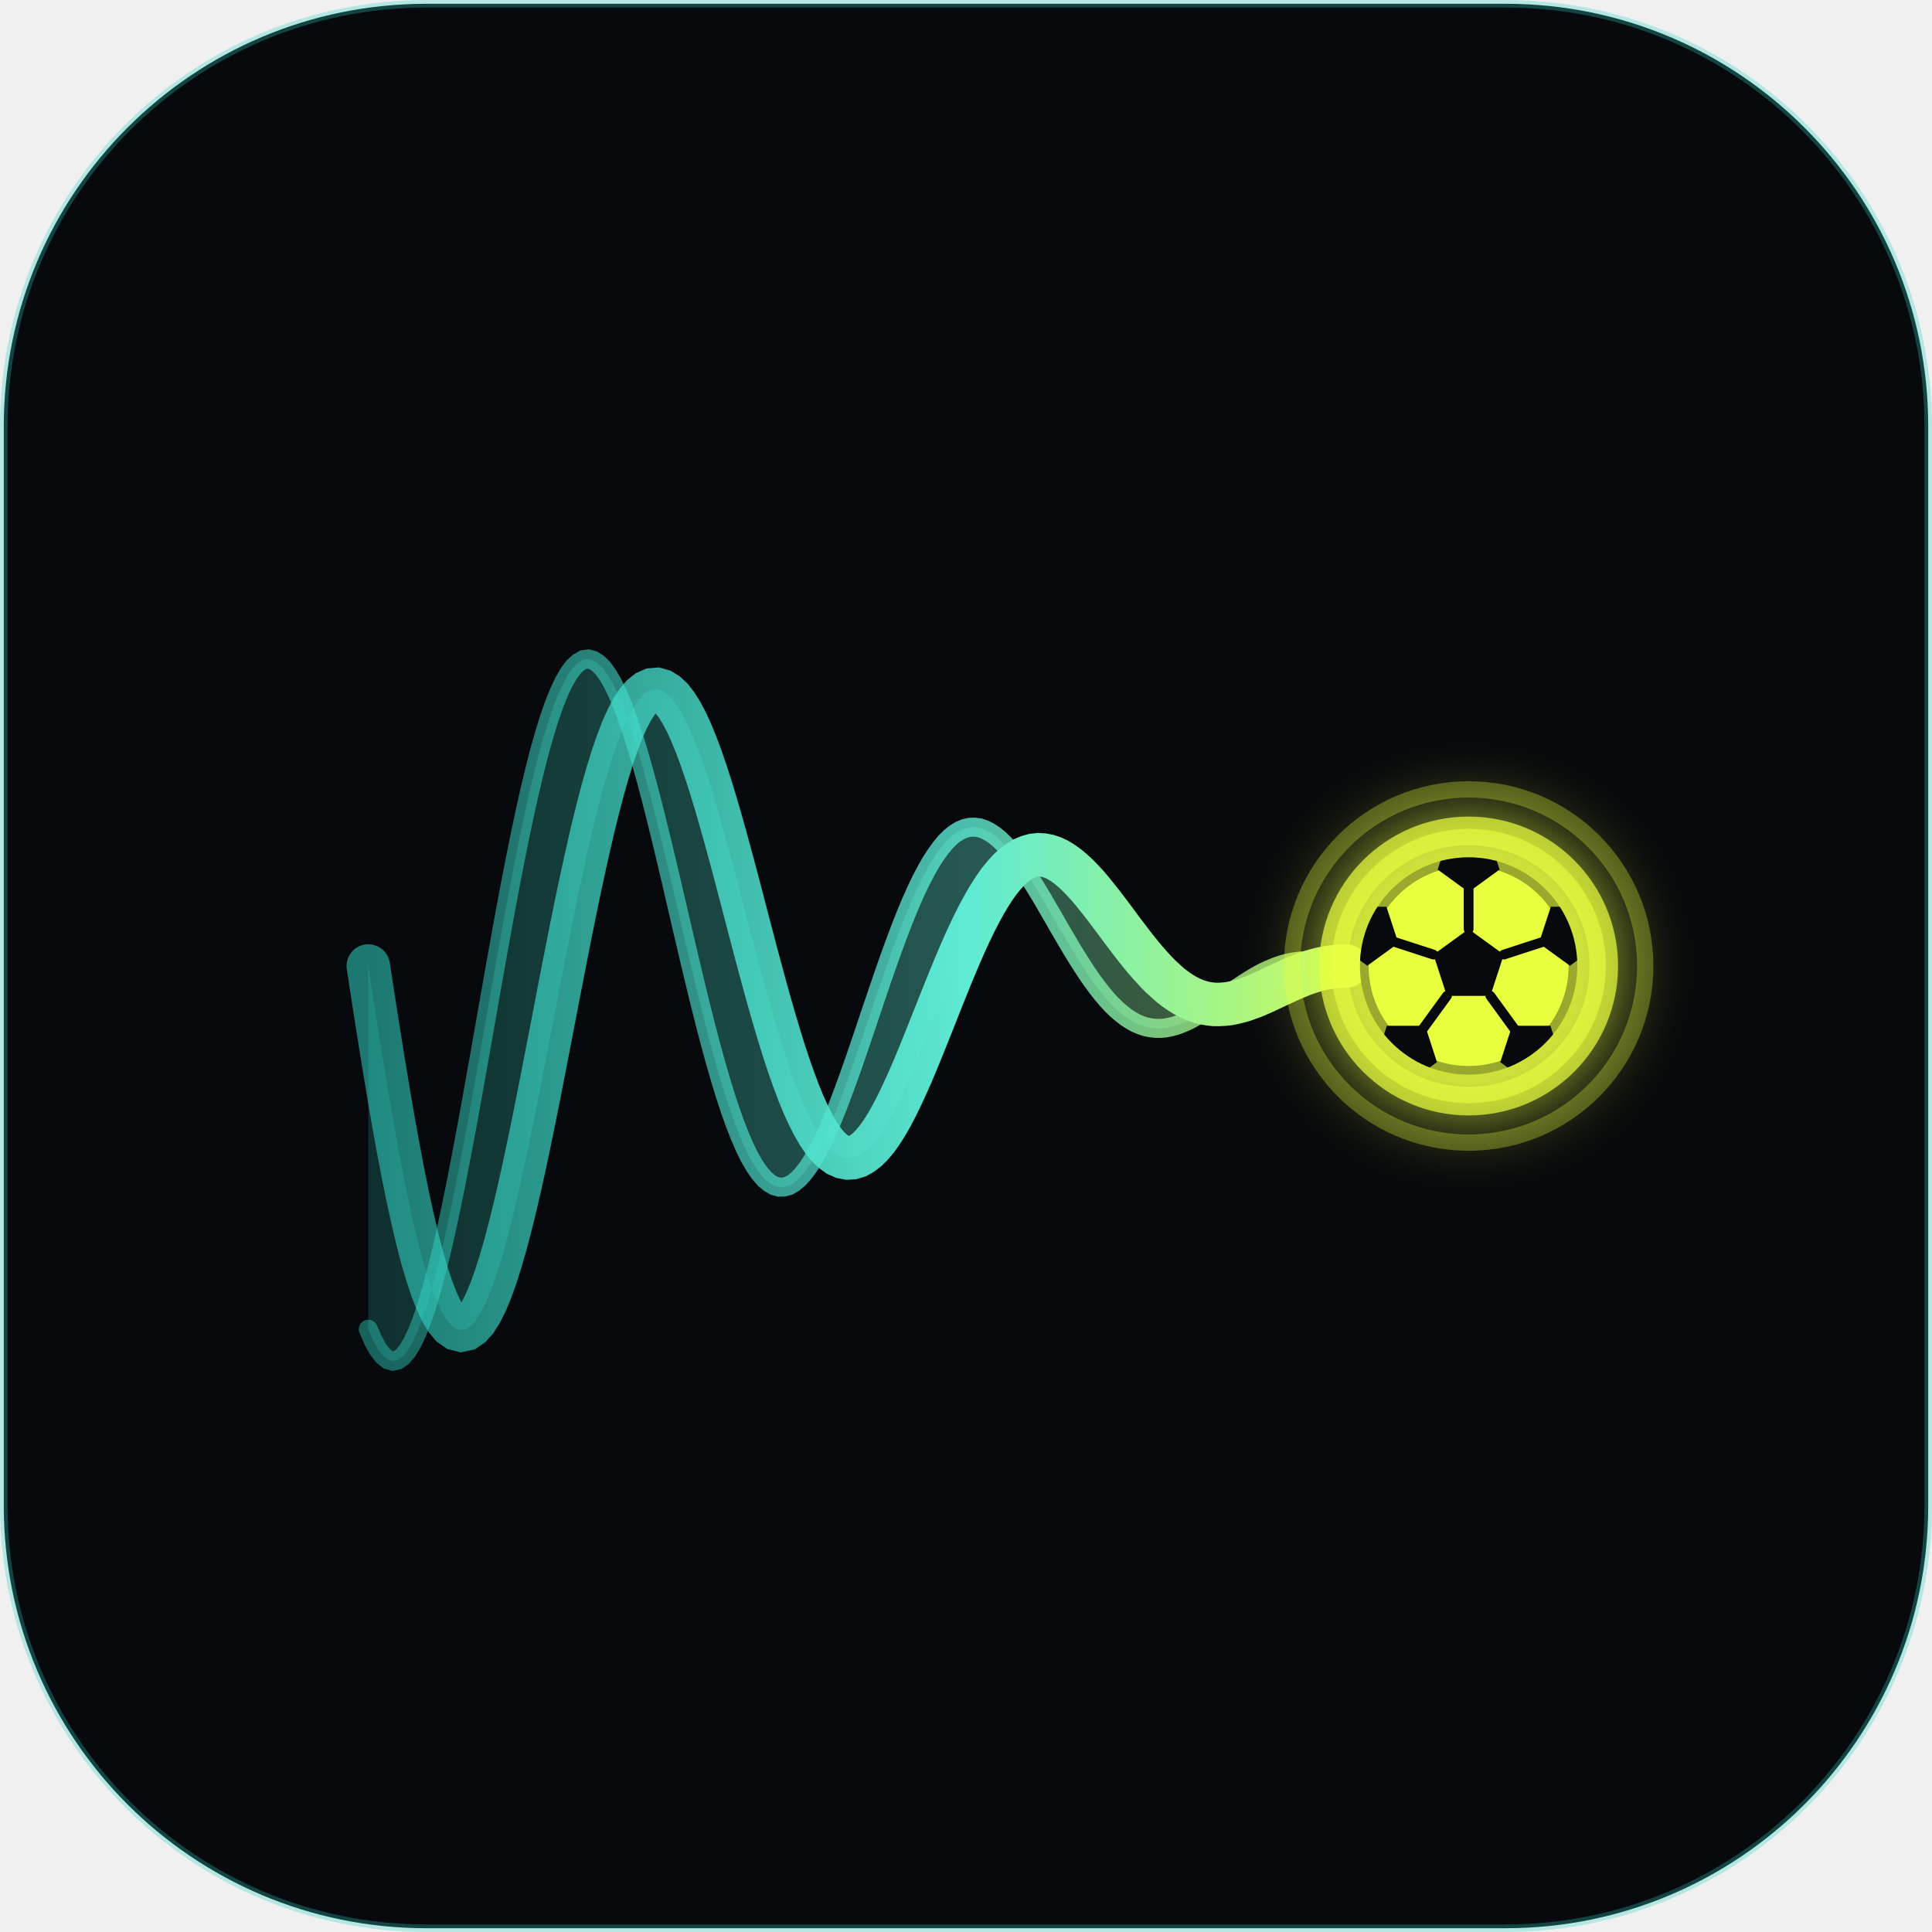
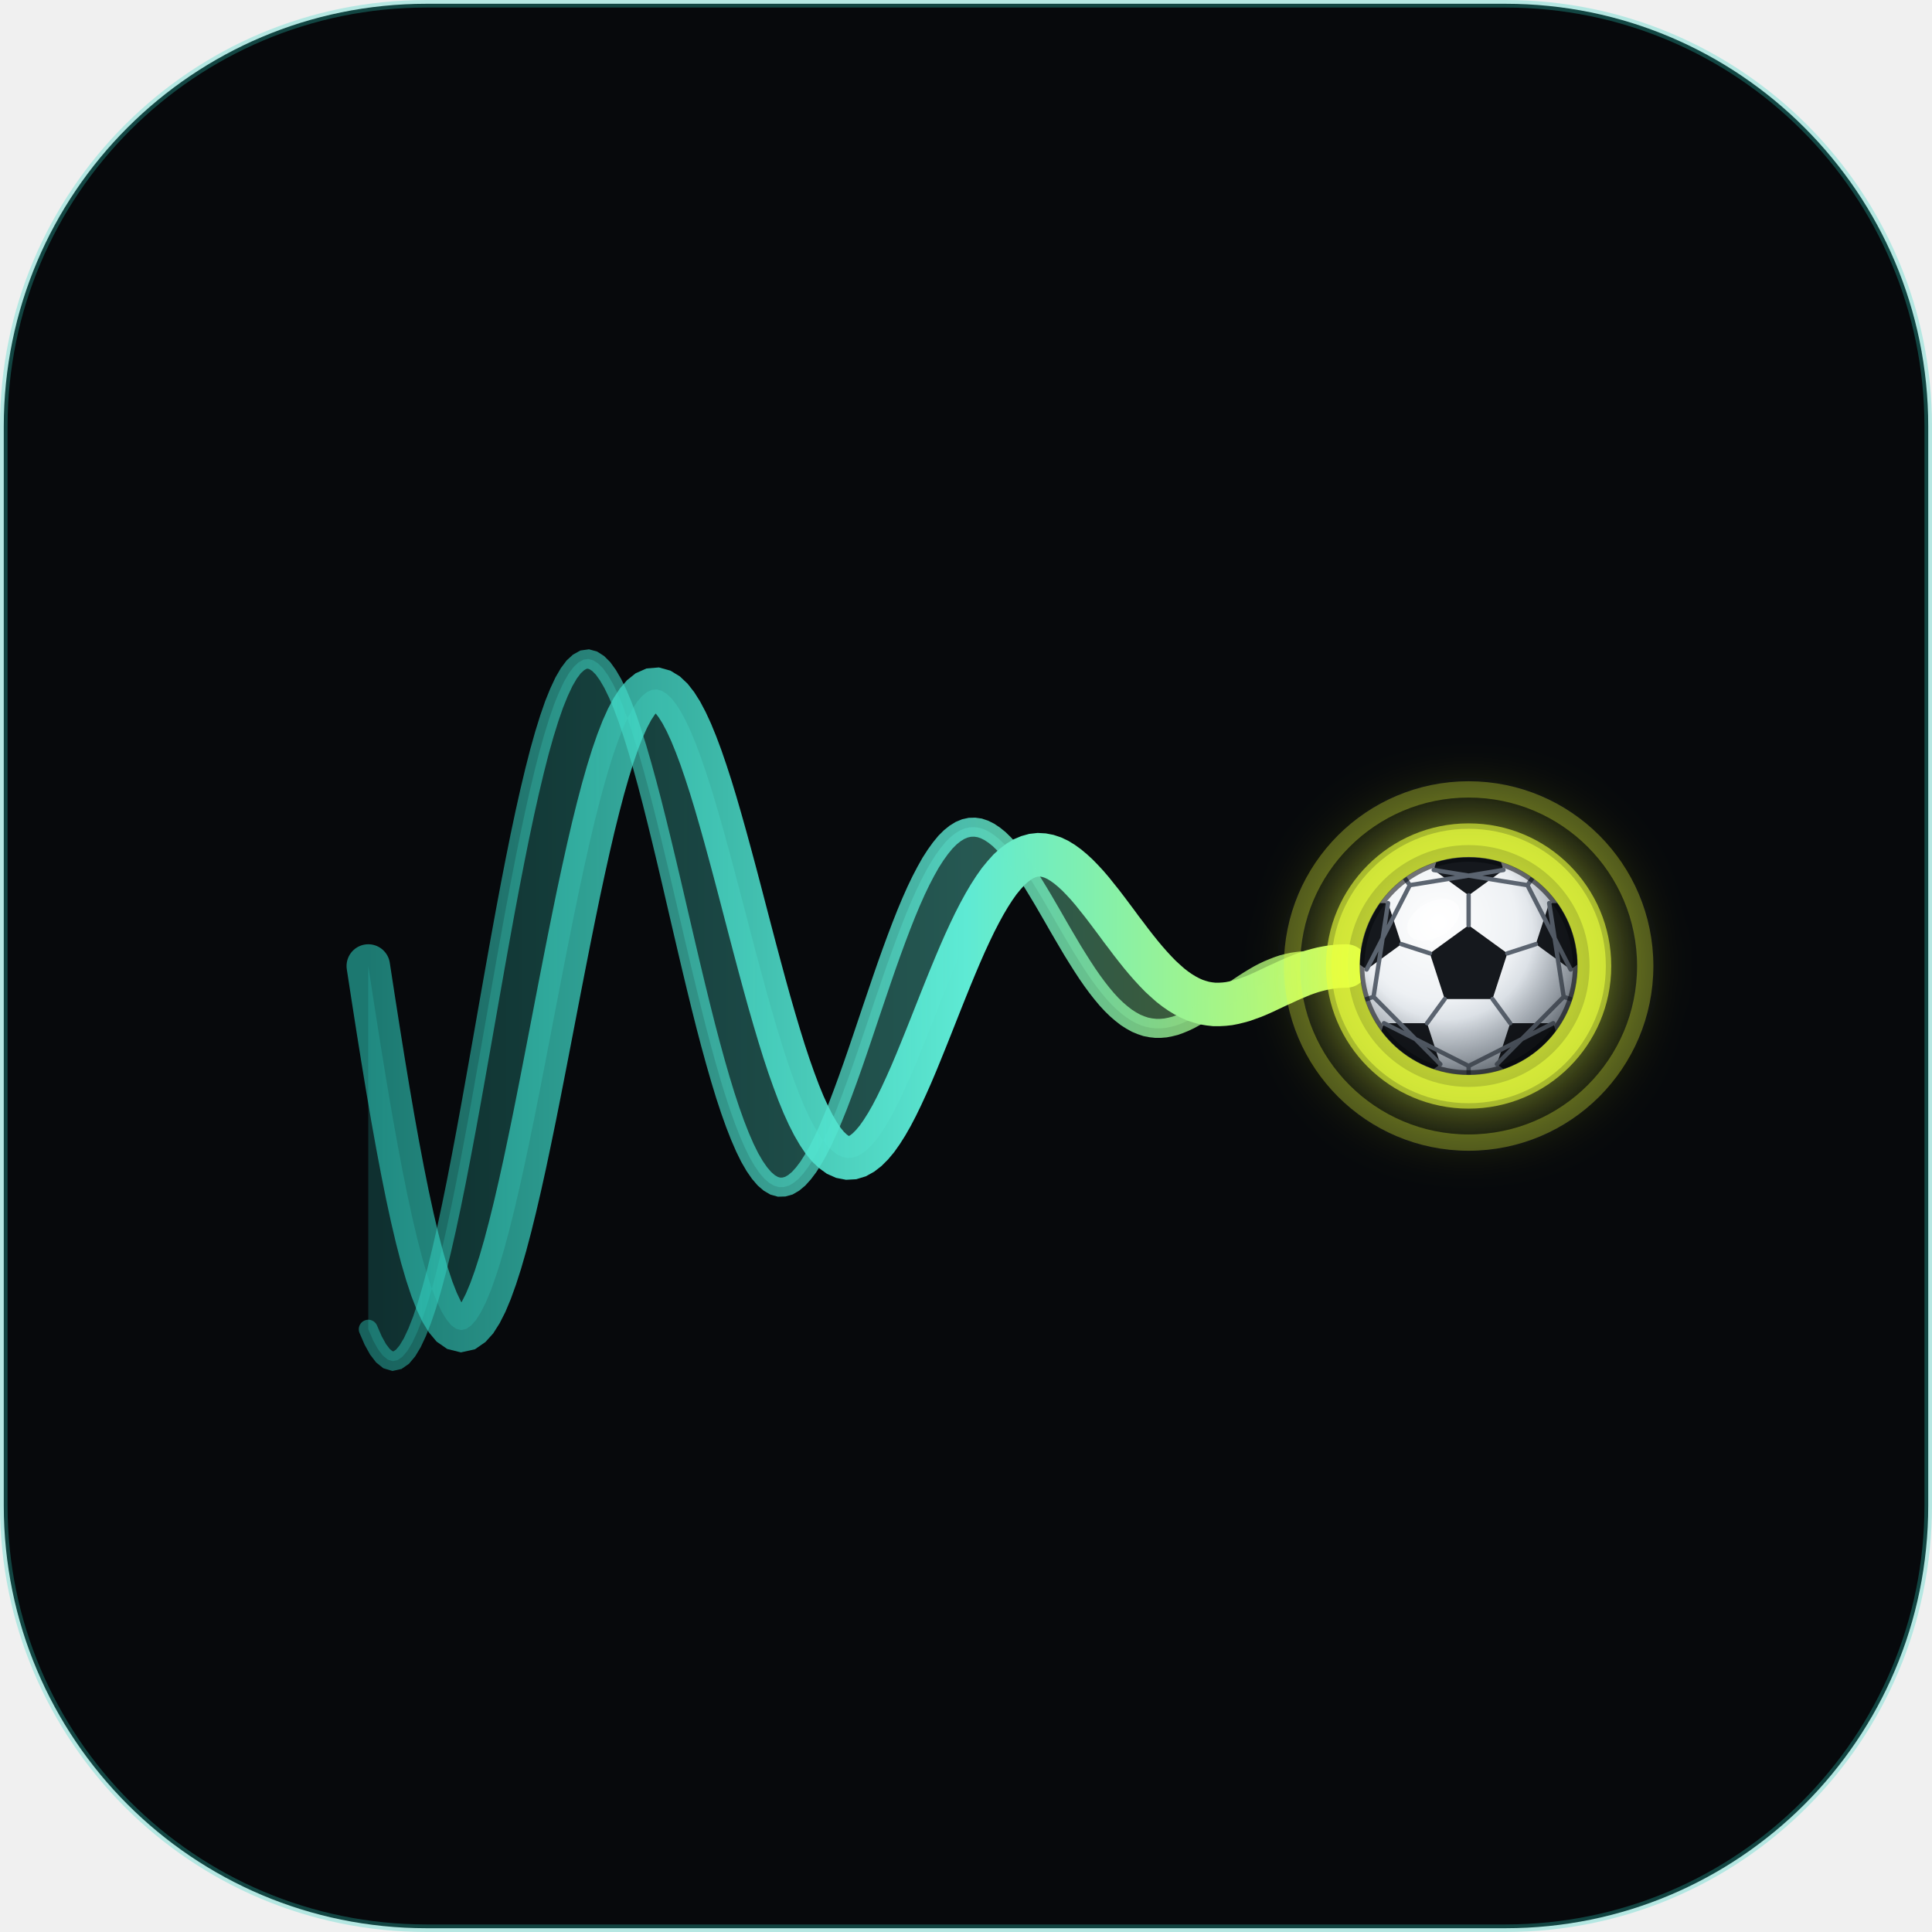
<svg xmlns="http://www.w3.org/2000/svg" viewBox="0 0 512 512" width="512" height="512">
  <defs>
    <filter id="glow" x="-50%" y="-50%" width="200%" height="200%">
      <feGaussianBlur stdDeviation="2.6" result="b" />
      <feMerge>
        <feMergeNode in="b" />
        <feMergeNode in="SourceGraphic" />
      </feMerge>
    </filter>
  </defs>
  <rect x="1" y="1" width="510" height="510" rx="112" fill="#07090C" stroke="#2ED3C3" stroke-opacity="0.3" stroke-width="2" />
  <g transform="translate(76 76) scale(3.6)">
    <defs>
      <linearGradient id="gkd" x1="6" y1="0" x2="86" y2="0" gradientUnits="userSpaceOnUse">
        <stop offset="0" stop-color="#2ED3C3" stop-opacity="0.55" />
        <stop offset="0.55" stop-color="#5EEAD4" />
        <stop offset="1" stop-color="#E8FF3F" />
      </linearGradient>
    </defs>
    <path d="M6.00 50.00 L6.36 52.34 L6.72 54.64 L7.08 56.89 L7.44 59.07 L7.80 61.17 L8.16 63.17 L8.52 65.07 L8.88 66.86 L9.24 68.52 L9.60 70.05 L9.96 71.44 L10.32 72.67 L10.68 73.76 L11.04 74.68 L11.40 75.44 L11.76 76.03 L12.12 76.46 L12.48 76.71 L12.84 76.80 L13.20 76.72 L13.56 76.47 L13.92 76.07 L14.28 75.50 L14.64 74.79 L15.00 73.93 L15.36 72.93 L15.72 71.81 L16.08 70.56 L16.44 69.20 L16.80 67.74 L17.16 66.19 L17.52 64.56 L17.88 62.85 L18.24 61.10 L18.60 59.29 L18.96 57.45 L19.32 55.59 L19.68 53.72 L20.04 51.85 L20.40 50.00 L20.76 48.17 L21.12 46.38 L21.48 44.63 L21.84 42.95 L22.20 41.33 L22.56 39.78 L22.92 38.33 L23.28 36.96 L23.64 35.70 L24.00 34.54 L24.36 33.50 L24.72 32.57 L25.08 31.77 L25.44 31.09 L25.80 30.54 L26.16 30.12 L26.52 29.83 L26.88 29.67 L27.24 29.64 L27.60 29.74 L27.96 29.96 L28.32 30.30 L28.68 30.76 L29.04 31.33 L29.40 32.01 L29.76 32.79 L30.12 33.67 L30.48 34.63 L30.84 35.68 L31.20 36.79 L31.56 37.97 L31.92 39.21 L32.28 40.49 L32.64 41.81 L33.00 43.15 L33.36 44.52 L33.72 45.90 L34.08 47.28 L34.44 48.65 L34.80 50.00 L35.16 51.33 L35.52 52.63 L35.88 53.88 L36.24 55.09 L36.60 56.25 L36.96 57.34 L37.32 58.36 L37.68 59.32 L38.04 60.20 L38.40 60.99 L38.76 61.70 L39.12 62.32 L39.48 62.86 L39.84 63.30 L40.20 63.64 L40.56 63.90 L40.92 64.06 L41.28 64.13 L41.64 64.11 L42.00 64.00 L42.36 63.80 L42.72 63.52 L43.08 63.16 L43.44 62.73 L43.80 62.22 L44.16 61.65 L44.52 61.02 L44.88 60.33 L45.24 59.59 L45.60 58.81 L45.96 58.00 L46.32 57.15 L46.68 56.27 L47.04 55.38 L47.40 54.48 L47.76 53.57 L48.12 52.66 L48.48 51.76 L48.84 50.87 L49.20 50.00 L49.56 49.15 L49.92 48.33 L50.28 47.55 L50.64 46.80 L51.00 46.10 L51.36 45.44 L51.72 44.83 L52.08 44.27 L52.44 43.76 L52.80 43.32 L53.16 42.92 L53.52 42.59 L53.88 42.32 L54.24 42.10 L54.60 41.95 L54.96 41.85 L55.32 41.81 L55.68 41.83 L56.04 41.90 L56.40 42.02 L56.76 42.19 L57.12 42.41 L57.48 42.67 L57.84 42.97 L58.20 43.30 L58.56 43.67 L58.92 44.06 L59.28 44.48 L59.64 44.93 L60.00 45.38 L60.36 45.85 L60.72 46.33 L61.08 46.81 L61.44 47.30 L61.80 47.77 L62.16 48.25 L62.52 48.71 L62.88 49.16 L63.24 49.59 L63.60 50.00 L63.96 50.39 L64.32 50.76 L64.68 51.09 L65.04 51.41 L65.40 51.69 L65.76 51.94 L66.12 52.16 L66.48 52.35 L66.84 52.51 L67.20 52.63 L67.56 52.73 L67.92 52.79 L68.28 52.83 L68.64 52.83 L69.00 52.81 L69.36 52.77 L69.72 52.70 L70.08 52.61 L70.44 52.51 L70.80 52.38 L71.16 52.25 L71.52 52.10 L71.88 51.94 L72.24 51.77 L72.60 51.60 L72.96 51.43 L73.32 51.27 L73.68 51.10 L74.04 50.94 L74.40 50.79 L74.76 50.64 L75.12 50.51 L75.48 50.39 L75.84 50.29 L76.20 50.20 L76.56 50.13 L76.92 50.07 L77.28 50.03 L77.64 50.01 L78.00 50.00 L78.00 50.00 L77.64 49.92 L77.28 49.85 L76.92 49.78 L76.56 49.71 L76.20 49.66 L75.84 49.63 L75.48 49.61 L75.12 49.60 L74.76 49.62 L74.40 49.66 L74.04 49.71 L73.68 49.79 L73.32 49.88 L72.96 50.00 L72.60 50.14 L72.24 50.29 L71.88 50.46 L71.52 50.65 L71.16 50.86 L70.80 51.08 L70.44 51.31 L70.08 51.55 L69.72 51.80 L69.36 52.06 L69.00 52.32 L68.64 52.57 L68.28 52.83 L67.92 53.07 L67.56 53.31 L67.20 53.54 L66.84 53.75 L66.48 53.95 L66.12 54.12 L65.76 54.27 L65.40 54.40 L65.04 54.49 L64.68 54.56 L64.32 54.59 L63.96 54.59 L63.60 54.55 L63.24 54.48 L62.88 54.36 L62.52 54.21 L62.16 54.01 L61.80 53.78 L61.44 53.50 L61.08 53.19 L60.72 52.84 L60.36 52.45 L60.00 52.02 L59.64 51.56 L59.28 51.07 L58.92 50.55 L58.56 50.00 L58.20 49.43 L57.84 48.85 L57.48 48.24 L57.12 47.63 L56.76 47.01 L56.40 46.38 L56.04 45.76 L55.68 45.14 L55.32 44.54 L54.96 43.95 L54.60 43.38 L54.24 42.83 L53.88 42.32 L53.52 41.84 L53.16 41.40 L52.80 41.01 L52.44 40.66 L52.08 40.37 L51.72 40.13 L51.36 39.95 L51.00 39.83 L50.64 39.78 L50.28 39.79 L49.92 39.87 L49.56 40.02 L49.20 40.24 L48.84 40.53 L48.48 40.89 L48.12 41.33 L47.76 41.83 L47.40 42.39 L47.04 43.03 L46.68 43.72 L46.32 44.47 L45.96 45.28 L45.60 46.14 L45.24 47.05 L44.88 48.00 L44.52 48.98 L44.16 49.99 L43.80 51.03 L43.44 52.09 L43.08 53.15 L42.72 54.22 L42.36 55.29 L42.00 56.35 L41.64 57.39 L41.28 58.40 L40.92 59.38 L40.56 60.33 L40.20 61.22 L39.84 62.07 L39.48 62.85 L39.12 63.57 L38.76 64.21 L38.40 64.78 L38.04 65.26 L37.68 65.66 L37.32 65.96 L36.96 66.17 L36.60 66.27 L36.24 66.28 L35.88 66.18 L35.52 65.97 L35.16 65.66 L34.80 65.24 L34.44 64.72 L34.08 64.10 L33.72 63.37 L33.36 62.54 L33.00 61.62 L32.64 60.61 L32.28 59.52 L31.92 58.34 L31.56 57.09 L31.20 55.78 L30.84 54.41 L30.48 52.98 L30.12 51.51 L29.76 50.01 L29.40 48.48 L29.04 46.94 L28.68 45.39 L28.32 43.84 L27.96 42.31 L27.60 40.81 L27.24 39.34 L26.88 37.91 L26.52 36.54 L26.16 35.23 L25.80 33.99 L25.44 32.84 L25.08 31.77 L24.72 30.81 L24.36 29.95 L24.00 29.21 L23.64 28.59 L23.28 28.09 L22.92 27.73 L22.56 27.50 L22.20 27.40 L21.84 27.45 L21.48 27.65 L21.12 27.98 L20.76 28.46 L20.40 29.08 L20.04 29.85 L19.68 30.74 L19.32 31.78 L18.96 32.94 L18.60 34.22 L18.24 35.63 L17.88 37.14 L17.52 38.75 L17.16 40.45 L16.80 42.24 L16.44 44.09 L16.08 46.01 L15.72 47.98 L15.36 49.99 L15.00 52.02 L14.64 54.07 L14.28 56.11 L13.92 58.14 L13.56 60.15 L13.20 62.12 L12.84 64.03 L12.48 65.89 L12.12 67.66 L11.76 69.35 L11.40 70.93 L11.04 72.40 L10.68 73.75 L10.32 74.97 L9.96 76.04 L9.60 76.96 L9.24 77.73 L8.88 78.33 L8.52 78.76 L8.16 79.01 L7.80 79.09 L7.44 78.98 L7.08 78.69 L6.72 78.22 L6.36 77.57 L6.00 76.74 Z" fill="url(#gkd)" fill-opacity="0.35" />
    <path d="M6.00 50.00 L6.36 52.34 L6.72 54.64 L7.08 56.89 L7.44 59.07 L7.80 61.17 L8.16 63.17 L8.52 65.07 L8.88 66.86 L9.24 68.52 L9.60 70.05 L9.96 71.44 L10.32 72.67 L10.68 73.76 L11.04 74.68 L11.40 75.44 L11.76 76.03 L12.12 76.46 L12.48 76.71 L12.84 76.80 L13.20 76.72 L13.56 76.47 L13.92 76.07 L14.28 75.50 L14.64 74.79 L15.00 73.93 L15.36 72.93 L15.72 71.81 L16.08 70.56 L16.44 69.20 L16.80 67.74 L17.16 66.19 L17.52 64.56 L17.88 62.85 L18.24 61.10 L18.60 59.29 L18.96 57.45 L19.32 55.59 L19.68 53.72 L20.04 51.85 L20.40 50.00 L20.76 48.17 L21.12 46.38 L21.48 44.63 L21.84 42.95 L22.20 41.33 L22.56 39.78 L22.92 38.33 L23.28 36.96 L23.64 35.70 L24.00 34.54 L24.36 33.50 L24.72 32.57 L25.08 31.77 L25.44 31.09 L25.80 30.54 L26.16 30.12 L26.52 29.83 L26.88 29.67 L27.24 29.64 L27.60 29.74 L27.96 29.96 L28.32 30.30 L28.68 30.76 L29.04 31.33 L29.40 32.01 L29.76 32.79 L30.12 33.67 L30.48 34.63 L30.84 35.68 L31.20 36.79 L31.56 37.97 L31.92 39.21 L32.28 40.49 L32.64 41.81 L33.00 43.15 L33.36 44.52 L33.72 45.90 L34.08 47.28 L34.44 48.65 L34.80 50.00 L35.16 51.33 L35.52 52.63 L35.88 53.88 L36.24 55.09 L36.60 56.25 L36.96 57.34 L37.32 58.36 L37.68 59.32 L38.04 60.20 L38.40 60.99 L38.76 61.70 L39.12 62.32 L39.48 62.86 L39.84 63.30 L40.20 63.64 L40.56 63.90 L40.92 64.06 L41.28 64.13 L41.64 64.11 L42.00 64.00 L42.36 63.80 L42.72 63.52 L43.08 63.16 L43.44 62.73 L43.80 62.22 L44.16 61.65 L44.52 61.02 L44.88 60.33 L45.24 59.59 L45.60 58.81 L45.96 58.00 L46.32 57.15 L46.68 56.27 L47.04 55.38 L47.40 54.48 L47.76 53.57 L48.12 52.66 L48.48 51.76 L48.84 50.87 L49.20 50.00 L49.56 49.15 L49.92 48.33 L50.28 47.55 L50.64 46.80 L51.00 46.10 L51.36 45.44 L51.72 44.83 L52.08 44.27 L52.44 43.76 L52.80 43.32 L53.16 42.92 L53.52 42.59 L53.88 42.32 L54.24 42.10 L54.60 41.95 L54.96 41.85 L55.32 41.81 L55.68 41.83 L56.04 41.90 L56.40 42.02 L56.76 42.19 L57.12 42.41 L57.48 42.67 L57.84 42.97 L58.20 43.30 L58.56 43.67 L58.92 44.06 L59.28 44.48 L59.64 44.93 L60.00 45.38 L60.36 45.85 L60.72 46.33 L61.08 46.81 L61.44 47.30 L61.80 47.77 L62.16 48.25 L62.52 48.71 L62.88 49.16 L63.24 49.59 L63.60 50.00 L63.96 50.39 L64.32 50.76 L64.68 51.09 L65.04 51.41 L65.40 51.69 L65.76 51.94 L66.12 52.16 L66.48 52.35 L66.84 52.51 L67.20 52.63 L67.56 52.73 L67.92 52.79 L68.28 52.83 L68.64 52.83 L69.00 52.81 L69.36 52.77 L69.72 52.70 L70.08 52.61 L70.44 52.51 L70.80 52.38 L71.16 52.25 L71.52 52.10 L71.88 51.94 L72.24 51.77 L72.60 51.60 L72.96 51.43 L73.32 51.27 L73.68 51.10 L74.04 50.94 L74.40 50.79 L74.76 50.64 L75.12 50.51 L75.48 50.39 L75.84 50.29 L76.20 50.20 L76.56 50.13 L76.92 50.07 L77.28 50.03 L77.64 50.01 L78.00 50.00" fill="none" stroke="url(#gkd)" stroke-width="3.2" stroke-linecap="round" />
    <path d="M6.00 76.74 L6.36 77.57 L6.72 78.22 L7.08 78.69 L7.44 78.98 L7.80 79.09 L8.16 79.01 L8.52 78.76 L8.88 78.33 L9.24 77.73 L9.60 76.96 L9.96 76.04 L10.32 74.97 L10.68 73.75 L11.04 72.40 L11.40 70.93 L11.76 69.35 L12.12 67.66 L12.48 65.89 L12.84 64.03 L13.20 62.12 L13.56 60.15 L13.92 58.14 L14.28 56.11 L14.64 54.07 L15.00 52.02 L15.36 49.99 L15.72 47.98 L16.08 46.01 L16.44 44.09 L16.80 42.24 L17.16 40.45 L17.52 38.75 L17.88 37.14 L18.24 35.63 L18.60 34.22 L18.96 32.94 L19.32 31.78 L19.68 30.74 L20.04 29.85 L20.40 29.08 L20.76 28.46 L21.12 27.98 L21.48 27.65 L21.84 27.45 L22.20 27.40 L22.56 27.50 L22.92 27.73 L23.28 28.09 L23.64 28.59 L24.00 29.21 L24.36 29.95 L24.72 30.81 L25.08 31.77 L25.44 32.84 L25.80 33.99 L26.16 35.23 L26.52 36.54 L26.88 37.91 L27.24 39.34 L27.60 40.81 L27.96 42.31 L28.32 43.84 L28.68 45.39 L29.04 46.94 L29.40 48.48 L29.76 50.01 L30.12 51.51 L30.48 52.98 L30.84 54.41 L31.20 55.78 L31.56 57.09 L31.92 58.34 L32.28 59.52 L32.64 60.61 L33.00 61.62 L33.36 62.54 L33.72 63.37 L34.08 64.10 L34.44 64.72 L34.80 65.24 L35.16 65.66 L35.52 65.97 L35.88 66.18 L36.24 66.28 L36.60 66.27 L36.96 66.17 L37.32 65.96 L37.68 65.66 L38.04 65.26 L38.40 64.78 L38.76 64.21 L39.12 63.57 L39.48 62.85 L39.84 62.07 L40.20 61.22 L40.56 60.33 L40.92 59.38 L41.28 58.40 L41.64 57.39 L42.00 56.35 L42.36 55.29 L42.72 54.22 L43.08 53.15 L43.44 52.09 L43.80 51.03 L44.16 49.99 L44.52 48.98 L44.88 48.00 L45.24 47.05 L45.60 46.14 L45.96 45.28 L46.32 44.47 L46.68 43.72 L47.04 43.03 L47.40 42.39 L47.76 41.83 L48.12 41.33 L48.48 40.89 L48.84 40.53 L49.20 40.24 L49.56 40.02 L49.92 39.87 L50.28 39.79 L50.64 39.78 L51.00 39.83 L51.36 39.95 L51.72 40.13 L52.08 40.37 L52.44 40.66 L52.80 41.01 L53.16 41.40 L53.52 41.84 L53.88 42.32 L54.24 42.83 L54.60 43.38 L54.96 43.95 L55.32 44.54 L55.68 45.14 L56.04 45.76 L56.40 46.38 L56.76 47.01 L57.12 47.63 L57.48 48.24 L57.84 48.85 L58.20 49.43 L58.56 50.00 L58.92 50.55 L59.28 51.07 L59.64 51.56 L60.00 52.02 L60.36 52.45 L60.72 52.84 L61.08 53.19 L61.44 53.50 L61.80 53.78 L62.16 54.01 L62.52 54.21 L62.88 54.36 L63.24 54.48 L63.60 54.55 L63.96 54.59 L64.32 54.59 L64.68 54.56 L65.04 54.49 L65.40 54.40 L65.76 54.27 L66.12 54.12 L66.48 53.95 L66.84 53.75 L67.20 53.54 L67.56 53.31 L67.92 53.07 L68.28 52.83 L68.64 52.57 L69.00 52.32 L69.36 52.06 L69.72 51.80 L70.08 51.55 L70.44 51.31 L70.80 51.08 L71.16 50.86 L71.52 50.65 L71.88 50.46 L72.24 50.29 L72.60 50.14 L72.96 50.00 L73.32 49.88 L73.68 49.79 L74.04 49.71 L74.40 49.66 L74.76 49.62 L75.12 49.60 L75.48 49.61 L75.84 49.63 L76.20 49.66 L76.56 49.71 L76.92 49.78 L77.28 49.85 L77.64 49.92 L78.00 50.00" fill="none" stroke="url(#gkd)" stroke-width="1.4" stroke-opacity="0.8" stroke-linecap="round" />
-     <circle cx="87" cy="50" r="9.50" fill="none" stroke="#E8FF3F" stroke-width="1.2" stroke-opacity="0.60" />
-     <circle cx="87" cy="50" r="13.00" fill="none" stroke="#E8FF3F" stroke-width="1.2" stroke-opacity="0.30" />
-     <circle cx="87" cy="50" r="11" fill="#E8FF3F" fill-opacity="0.70" filter="url(#glow)" />
    <defs>
-       <clipPath id="fbkd0">
+       <radialGradient id="bbd" cx="0.36" cy="0.3" r="0.8">
+         <stop offset="0" stop-color="#FFFFFF" />
+         <stop offset="0.45" stop-color="#EEF1F4" />
+         <stop offset="0.8" stop-color="#B8C1CB" />
+         <stop offset="1" stop-color="#7D8895" />
+       </radialGradient>
+       <radialGradient id="bsd" cx="0.4" cy="0.35" r="0.72">
+         <stop offset="0.55" stop-color="#000" stop-opacity="0" />
+         <stop offset="1" stop-color="#000" stop-opacity="0.38" />
+       </radialGradient>
+       <clipPath id="bcd">
        <circle cx="87" cy="50" r="8" />
      </clipPath>
    </defs>
-     <circle cx="87" cy="50" r="8" fill="#E8FF3F" />
-     <g clip-path="url(#fbkd0)">
-       <polygon points="87.00,47.28 89.59,49.16 88.60,52.20 85.40,52.20 84.41,49.16" fill="#07090C" />
-       <polygon points="87.00,44.56 84.72,42.90 85.59,40.22 88.41,40.22 89.28,42.90" fill="#07090C" />
-       <polygon points="92.17,48.32 93.05,45.64 95.87,45.64 96.74,48.32 94.46,49.98" fill="#07090C" />
-       <polygon points="90.20,54.40 93.02,54.40 93.89,57.08 91.61,58.74 89.33,57.08" fill="#07090C" />
-       <polygon points="83.80,54.40 84.67,57.08 82.39,58.74 80.11,57.08 80.98,54.40" fill="#07090C" />
-       <polygon points="81.83,48.32 79.54,49.98 77.26,48.32 78.13,45.64 80.95,45.64" fill="#07090C" />
-       <path d="M87.00 47.28 L87.00 44.24 M89.59 49.16 L92.48 48.22 M88.60 52.20 L90.39 54.66 M85.40 52.20 L83.61 54.66 M84.41 49.16 L81.52 48.22" stroke="#07090C" stroke-width="0.72" stroke-linecap="round" />
+     <circle cx="87" cy="50" r="13" fill="none" stroke="#E8FF3F" stroke-width="1.2" stroke-opacity="0.3">
+       <animate attributeName="r" values="9.5;15" dur="2.4s" repeatCount="indefinite" />
+       <animate attributeName="stroke-opacity" values="0.6;0" dur="2.4s" repeatCount="indefinite" />
+     </circle>
+     <circle cx="87" cy="50" r="9.5" fill="none" stroke="#E8FF3F" stroke-width="1.2" stroke-opacity="0.6">
+       <animate attributeName="stroke-opacity" values="0.65;0.25;0.65" dur="2.4s" repeatCount="indefinite" />
+     </circle>
+     <circle cx="87" cy="50" r="10.5" fill="#E8FF3F" fill-opacity="0.6" filter="url(#glow)">
+       <animate attributeName="fill-opacity" values="0.4;0.8;0.4" dur="2.4s" repeatCount="indefinite" />
+     </circle>
+     <circle cx="87" cy="50" r="8" fill="url(#bbd)" />
+     <g clip-path="url(#bcd)">
+       <g fill="#15181D">
+         <polygon points="87.00,47.00 89.85,49.07 88.76,52.43 85.24,52.43 84.15,49.07" />
+         <polygon points="87.00,44.80 84.43,42.93 85.41,39.92 88.59,39.92 89.57,42.93" />
+         <polygon points="91.95,48.39 92.93,45.37 96.10,45.37 97.08,48.39 94.51,50.26" />
+         <polygon points="90.06,54.21 93.23,54.21 94.21,57.23 91.64,59.09 89.08,57.23" />
+         <polygon points="83.94,54.21 84.92,57.23 82.36,59.09 79.79,57.23 80.77,54.21" />
+         <polygon points="82.05,48.39 79.49,50.26 76.92,48.39 77.90,45.37 81.07,45.37" />
+         <path d="M87.00 47.00L87.00 44.80M91.33 44.05L91.70 43.53M89.57 42.93L82.67 44.05M84.43 42.93L91.33 44.05M89.85 49.07L91.95 48.39M94.00 52.27L94.61 52.47M94.51 50.26L91.33 44.05M92.93 45.37L94.00 52.27M88.76 52.43L90.06 54.21M87.00 57.36L87.00 58.00M89.08 57.23L94.00 52.27M93.23 54.21L87.00 57.36M85.24 52.43L83.94 54.21M80.00 52.27L79.39 52.47M80.77 54.21L87.00 57.36M84.92 57.23L80.00 52.27M84.15 49.07L82.05 48.39M82.67 44.05L82.30 43.53M81.07 45.37L80.00 52.27M79.49 50.26L82.67 44.05" fill="none" stroke="#5B6470" stroke-width="0.32" stroke-linecap="round" />
+         <animateTransform attributeName="transform" type="rotate" from="0 87 50" to="360 87 50" dur="9s" repeatCount="indefinite" />
+       </g>
    </g>
-     <circle cx="87" cy="50" r="7.68" fill="none" stroke="#07090C" stroke-opacity="0.35" stroke-width="0.64" />
+     <circle cx="87" cy="50" r="8" fill="url(#bsd)" />
+     <ellipse cx="84.4" cy="46.6" rx="2.1" ry="1.3" transform="rotate(-30 84.4 46.6)" fill="#fff" fill-opacity="0.55" />
+     <circle cx="87" cy="50" r="7.85" fill="none" stroke="#07090C" stroke-opacity="0.55" stroke-width="0.35" />
  </g>
</svg>
